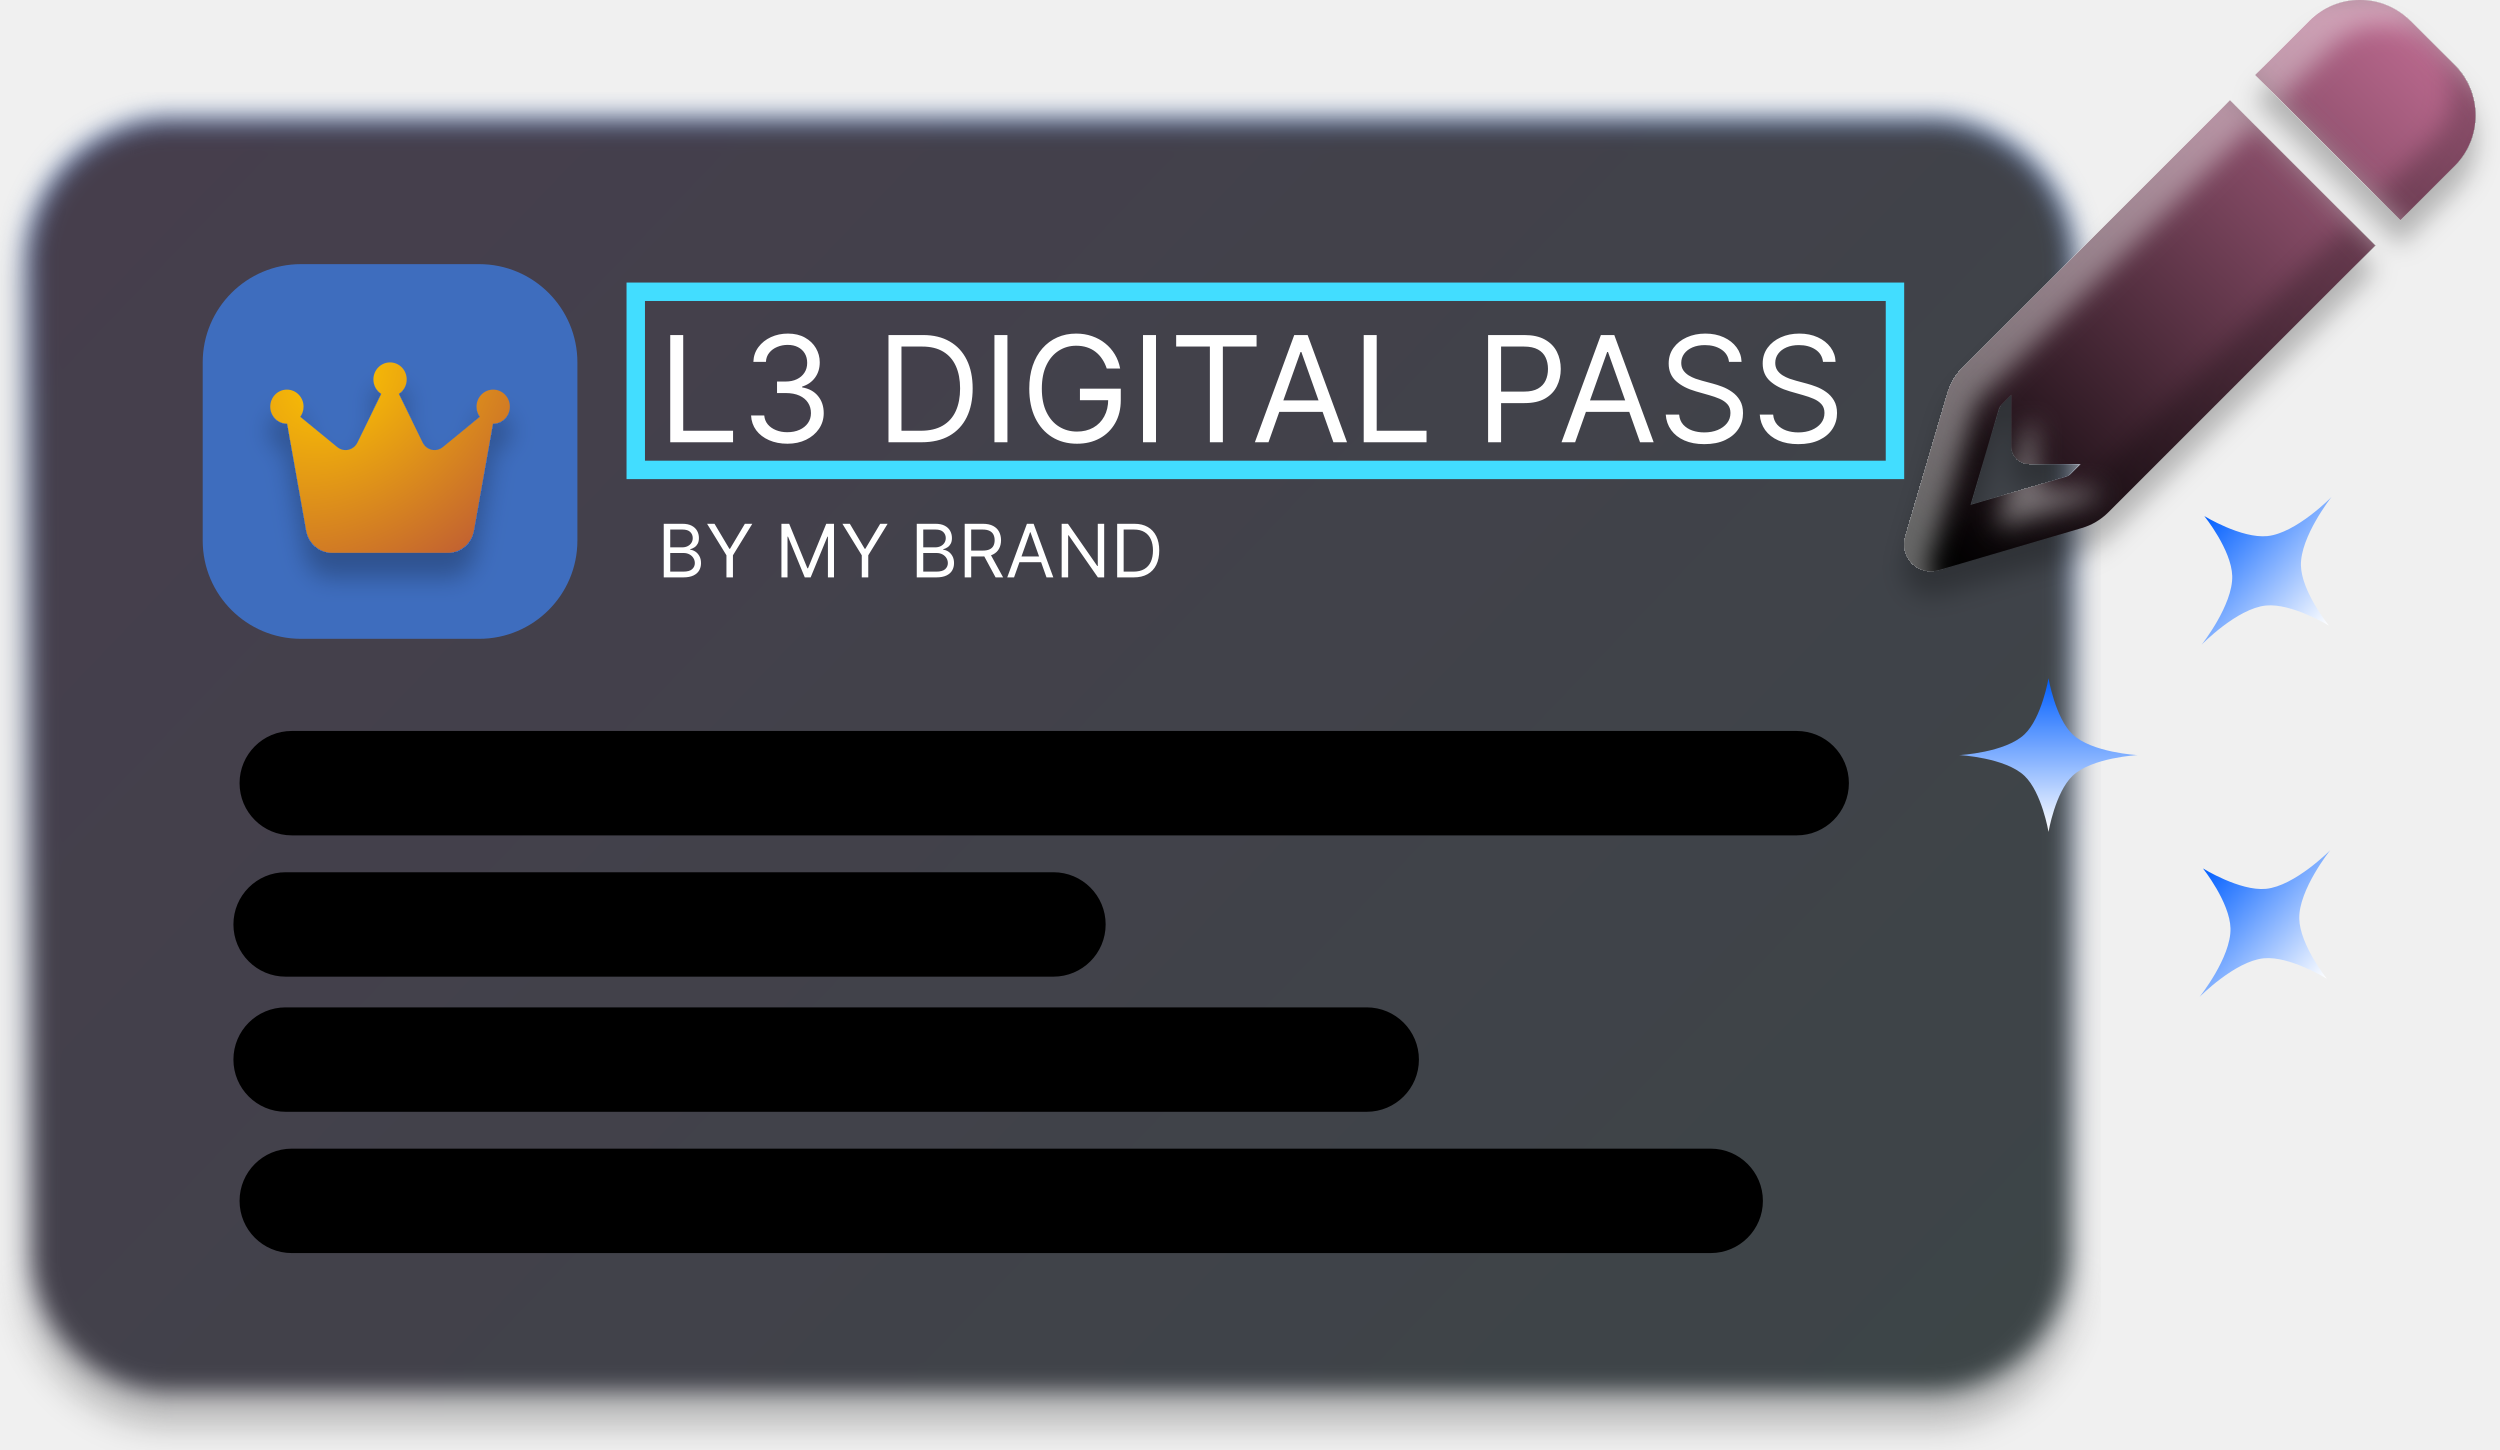
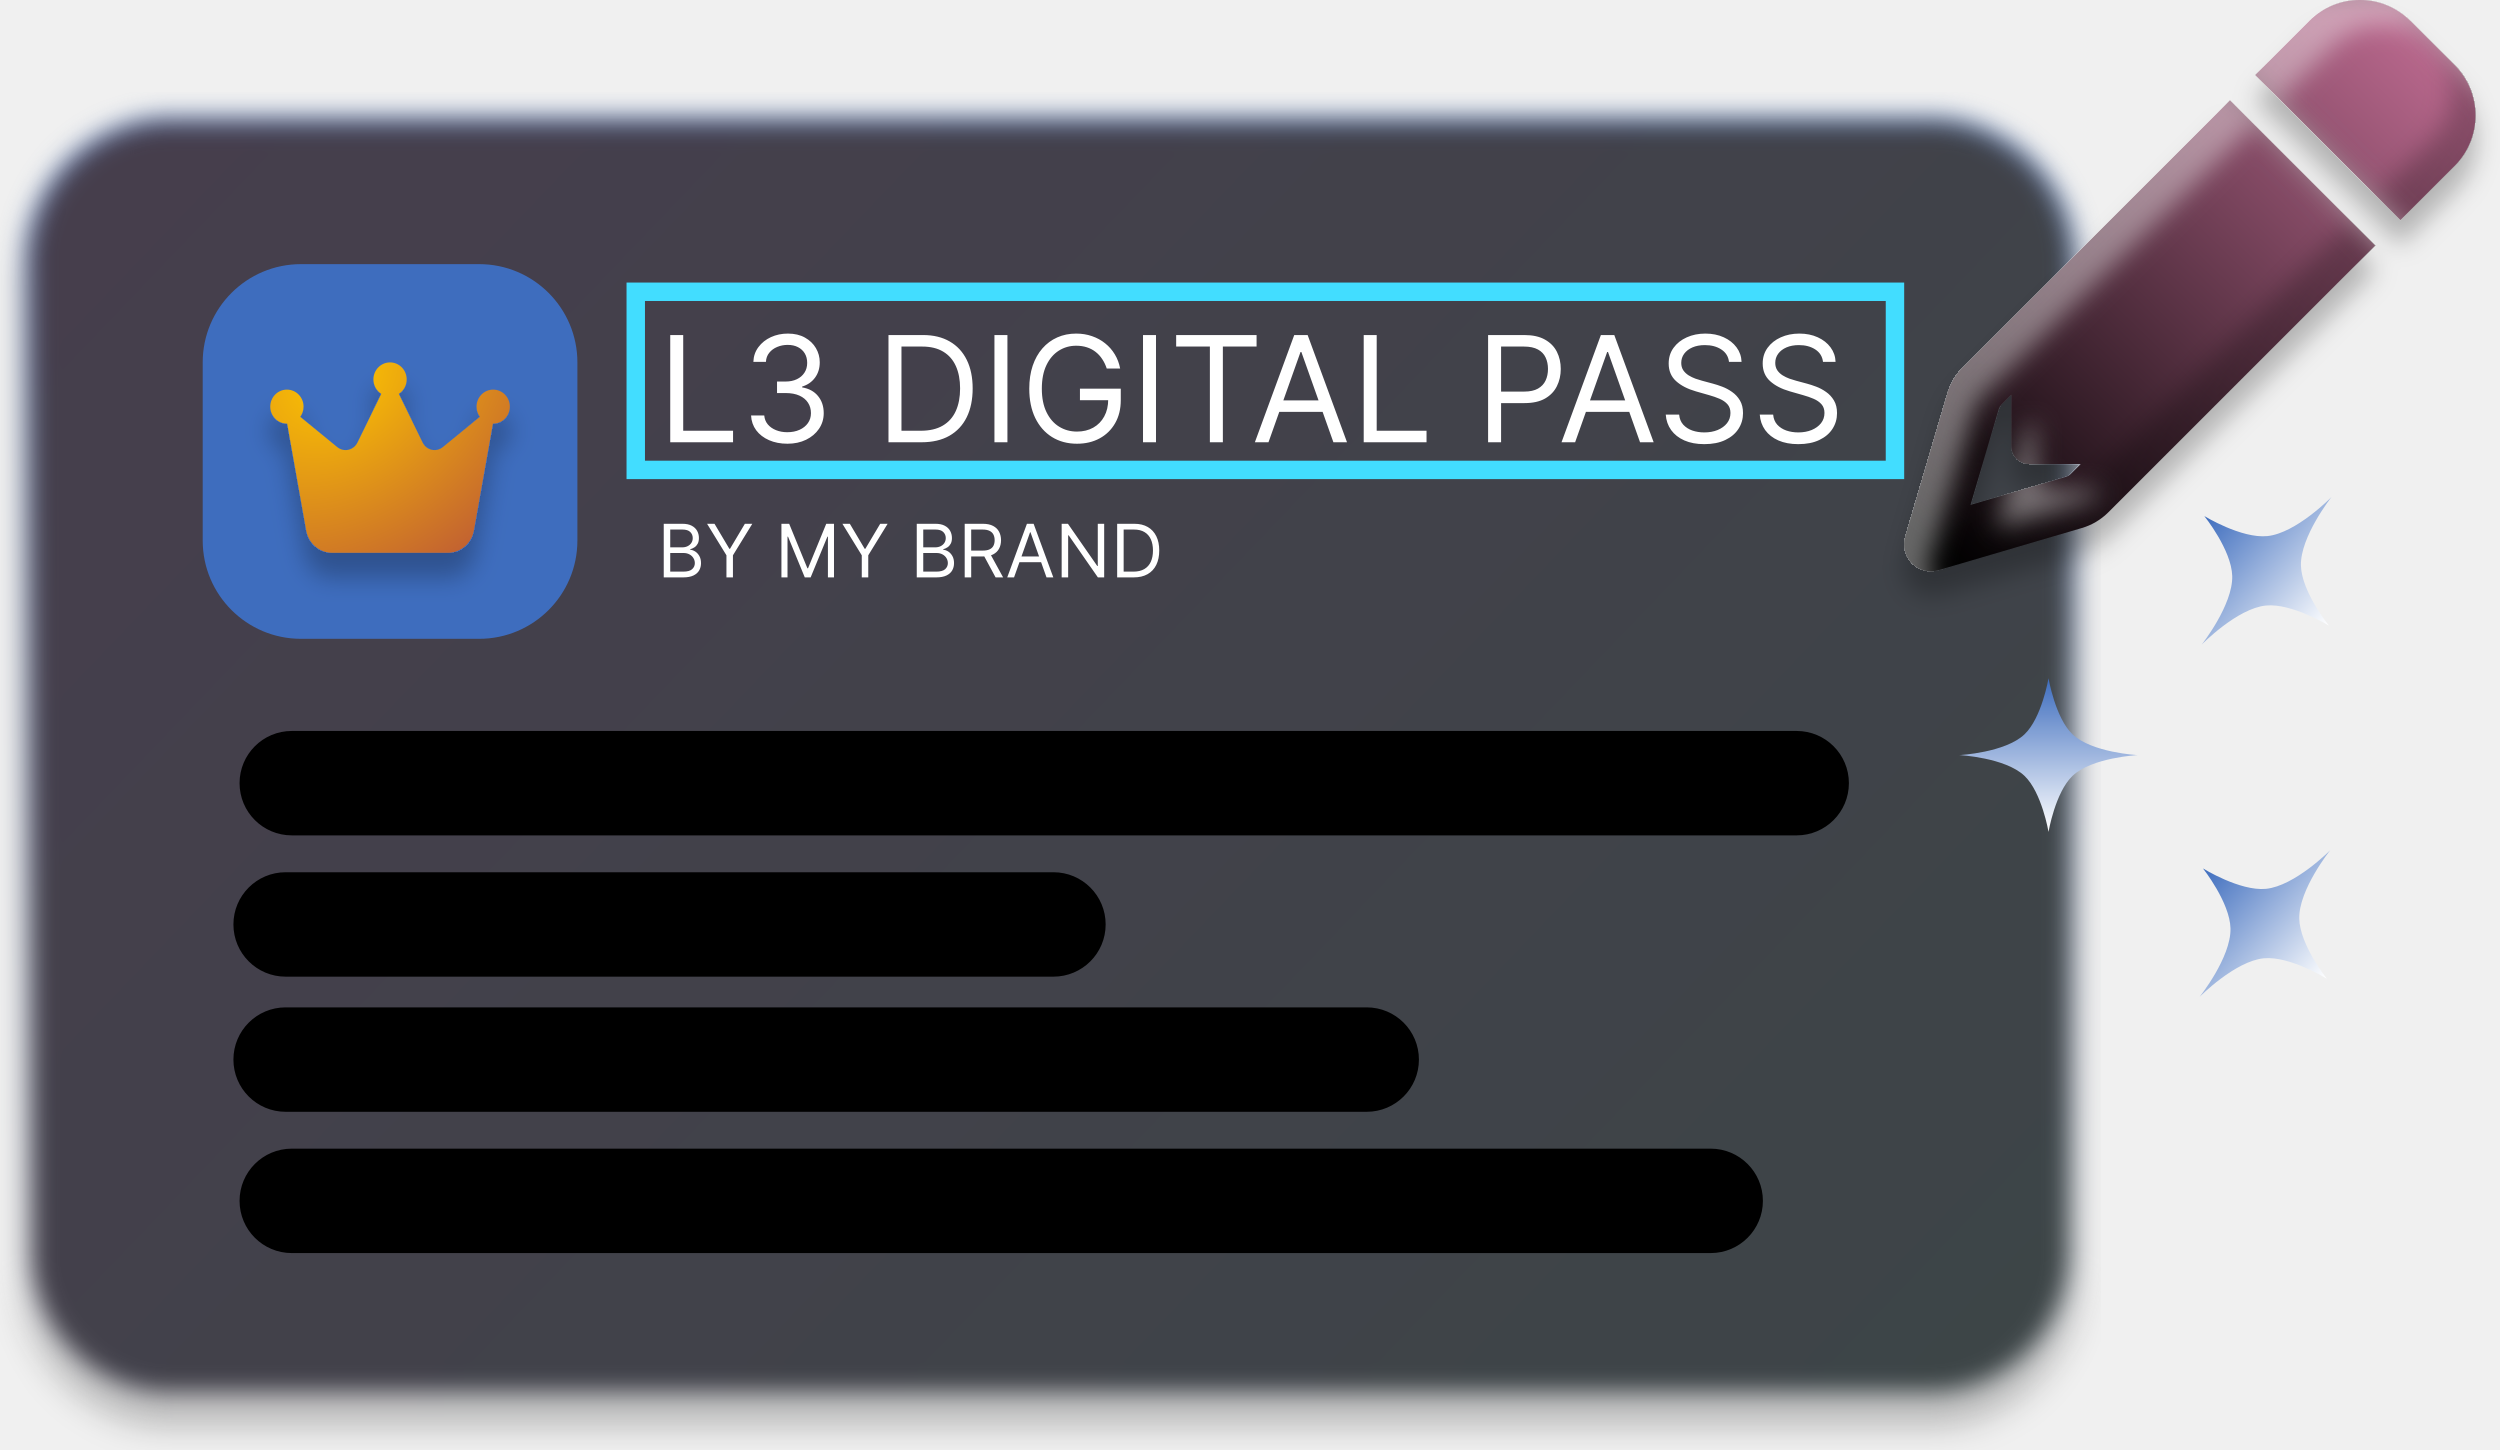
<svg xmlns="http://www.w3.org/2000/svg" width="407" height="236" viewBox="0 0 407 236" fill="none">
  <g filter="url(#filter0_df_160_15)">
    <rect x="4" y="19" width="334" height="209" rx="24" fill="url(#paint0_linear_160_15)" fill-opacity="0.75" shape-rendering="crispEdges" />
    <rect x="4.5" y="19.5" width="333" height="208" rx="23.5" stroke="url(#paint1_linear_160_15)" shape-rendering="crispEdges" />
  </g>
  <rect x="39.5" y="119.5" width="261" height="16" rx="8" fill="black" stroke="black" />
  <rect x="38.5" y="142.5" width="141" height="16" rx="8" fill="black" stroke="black" />
  <rect x="38.5" y="164.5" width="192" height="16" rx="8" fill="black" stroke="black" />
  <rect x="39.5" y="187.5" width="247" height="16" rx="8" fill="black" stroke="black" />
  <path d="M109.114 72V54.545H111.227V70.125H119.341V72H109.114ZM128.205 72.239C127.08 72.239 126.077 72.046 125.196 71.659C124.321 71.273 123.625 70.736 123.108 70.048C122.597 69.355 122.318 68.551 122.273 67.636H124.42C124.466 68.199 124.659 68.685 125 69.094C125.341 69.497 125.787 69.81 126.338 70.031C126.889 70.253 127.5 70.364 128.17 70.364C128.92 70.364 129.585 70.233 130.165 69.972C130.744 69.71 131.199 69.347 131.528 68.881C131.858 68.415 132.023 67.875 132.023 67.261C132.023 66.619 131.864 66.054 131.545 65.565C131.227 65.071 130.761 64.685 130.148 64.406C129.534 64.128 128.784 63.989 127.898 63.989H126.5V62.114H127.898C128.591 62.114 129.199 61.989 129.722 61.739C130.25 61.489 130.662 61.136 130.957 60.682C131.259 60.227 131.409 59.693 131.409 59.08C131.409 58.489 131.278 57.974 131.017 57.537C130.756 57.099 130.386 56.758 129.909 56.514C129.438 56.27 128.881 56.148 128.239 56.148C127.636 56.148 127.068 56.258 126.534 56.48C126.006 56.696 125.574 57.011 125.239 57.426C124.903 57.835 124.722 58.33 124.693 58.909H122.648C122.682 57.994 122.957 57.193 123.474 56.506C123.991 55.812 124.668 55.273 125.503 54.886C126.344 54.5 127.267 54.307 128.273 54.307C129.352 54.307 130.278 54.526 131.051 54.963C131.824 55.395 132.418 55.966 132.832 56.676C133.247 57.386 133.455 58.153 133.455 58.977C133.455 59.96 133.196 60.798 132.679 61.492C132.168 62.185 131.472 62.665 130.591 62.932V63.068C131.693 63.25 132.554 63.719 133.173 64.474C133.793 65.224 134.102 66.153 134.102 67.261C134.102 68.21 133.844 69.062 133.327 69.818C132.815 70.568 132.116 71.159 131.23 71.591C130.344 72.023 129.335 72.239 128.205 72.239ZM150.031 72H144.645V54.545H150.27C151.963 54.545 153.412 54.895 154.616 55.594C155.821 56.287 156.744 57.284 157.386 58.585C158.028 59.881 158.349 61.432 158.349 63.239C158.349 65.057 158.026 66.622 157.378 67.935C156.73 69.242 155.787 70.247 154.548 70.952C153.31 71.651 151.804 72 150.031 72ZM146.759 70.125H149.895C151.338 70.125 152.534 69.847 153.483 69.29C154.432 68.733 155.139 67.94 155.605 66.912C156.071 65.883 156.304 64.659 156.304 63.239C156.304 61.83 156.074 60.617 155.614 59.599C155.153 58.577 154.466 57.793 153.551 57.247C152.636 56.696 151.497 56.42 150.134 56.42H146.759V70.125ZM164.009 54.545V72H161.895V54.545H164.009ZM180.178 60C179.991 59.426 179.744 58.912 179.437 58.457C179.136 57.997 178.775 57.605 178.354 57.281C177.94 56.957 177.468 56.71 176.94 56.54C176.411 56.369 175.832 56.284 175.201 56.284C174.167 56.284 173.227 56.551 172.38 57.085C171.533 57.619 170.86 58.406 170.36 59.446C169.86 60.486 169.61 61.761 169.61 63.273C169.61 64.784 169.863 66.06 170.369 67.099C170.874 68.139 171.559 68.926 172.423 69.46C173.286 69.994 174.258 70.261 175.337 70.261C176.337 70.261 177.218 70.048 177.979 69.622C178.746 69.19 179.343 68.582 179.769 67.798C180.201 67.008 180.417 66.079 180.417 65.011L181.065 65.148H175.815V63.273H182.462V65.148C182.462 66.585 182.156 67.835 181.542 68.898C180.934 69.96 180.093 70.784 179.019 71.369C177.951 71.949 176.724 72.239 175.337 72.239C173.792 72.239 172.434 71.875 171.263 71.148C170.099 70.421 169.19 69.386 168.536 68.046C167.888 66.704 167.565 65.114 167.565 63.273C167.565 61.892 167.749 60.651 168.119 59.548C168.494 58.44 169.022 57.497 169.704 56.719C170.386 55.94 171.192 55.344 172.124 54.929C173.056 54.514 174.082 54.307 175.201 54.307C176.121 54.307 176.979 54.446 177.775 54.724C178.576 54.997 179.289 55.386 179.914 55.892C180.545 56.392 181.07 56.992 181.491 57.69C181.911 58.383 182.201 59.153 182.36 60H180.178ZM188.196 54.545V72H186.082V54.545H188.196ZM191.479 56.42V54.545H204.57V56.42H199.082V72H196.968V56.42H191.479ZM206.509 72H204.293L210.702 54.545H212.884L219.293 72H217.077L211.862 57.307H211.725L206.509 72ZM207.327 65.182H216.259V67.057H207.327V65.182ZM222.012 72V54.545H224.126V70.125H232.239V72H222.012ZM242.262 72V54.545H248.16C249.529 54.545 250.648 54.793 251.518 55.287C252.393 55.776 253.04 56.438 253.461 57.273C253.881 58.108 254.092 59.04 254.092 60.068C254.092 61.097 253.881 62.031 253.461 62.872C253.046 63.713 252.404 64.383 251.535 64.883C250.665 65.378 249.552 65.625 248.194 65.625H243.967V63.75H248.126C249.063 63.75 249.816 63.588 250.384 63.264C250.952 62.94 251.364 62.503 251.62 61.952C251.881 61.395 252.012 60.767 252.012 60.068C252.012 59.369 251.881 58.744 251.62 58.193C251.364 57.642 250.95 57.21 250.376 56.898C249.802 56.58 249.04 56.42 248.092 56.42H244.376V72H242.262ZM256.431 72H254.215L260.624 54.545H262.806L269.215 72H266.999L261.783 57.307H261.647L256.431 72ZM257.249 65.182H266.181V67.057H257.249V65.182ZM281.479 58.909C281.377 58.045 280.962 57.375 280.235 56.898C279.508 56.42 278.616 56.182 277.559 56.182C276.786 56.182 276.11 56.307 275.531 56.557C274.957 56.807 274.508 57.151 274.184 57.588C273.866 58.026 273.707 58.523 273.707 59.08C273.707 59.545 273.817 59.946 274.039 60.281C274.266 60.611 274.556 60.886 274.908 61.108C275.261 61.324 275.63 61.503 276.016 61.645C276.403 61.781 276.758 61.892 277.082 61.977L278.854 62.455C279.309 62.574 279.815 62.739 280.371 62.949C280.934 63.159 281.471 63.446 281.982 63.81C282.499 64.168 282.925 64.628 283.261 65.19C283.596 65.753 283.763 66.443 283.763 67.261C283.763 68.204 283.516 69.057 283.022 69.818C282.533 70.579 281.817 71.185 280.874 71.633C279.937 72.082 278.798 72.307 277.457 72.307C276.207 72.307 275.124 72.105 274.21 71.702C273.3 71.298 272.585 70.736 272.062 70.014C271.545 69.293 271.252 68.454 271.184 67.5H273.366C273.423 68.159 273.644 68.704 274.031 69.136C274.423 69.562 274.917 69.881 275.513 70.091C276.116 70.296 276.763 70.398 277.457 70.398C278.263 70.398 278.988 70.267 279.63 70.006C280.272 69.739 280.781 69.369 281.156 68.898C281.531 68.421 281.718 67.864 281.718 67.227C281.718 66.648 281.556 66.176 281.232 65.812C280.908 65.449 280.482 65.153 279.954 64.926C279.425 64.699 278.854 64.5 278.241 64.329L276.093 63.716C274.729 63.324 273.65 62.764 272.854 62.037C272.059 61.31 271.661 60.358 271.661 59.182C271.661 58.205 271.925 57.352 272.454 56.625C272.988 55.892 273.704 55.324 274.602 54.92C275.505 54.511 276.513 54.307 277.627 54.307C278.752 54.307 279.752 54.508 280.627 54.912C281.502 55.31 282.195 55.855 282.707 56.548C283.224 57.242 283.496 58.028 283.525 58.909H281.479ZM296.784 58.909C296.682 58.045 296.267 57.375 295.54 56.898C294.813 56.42 293.92 56.182 292.864 56.182C292.091 56.182 291.415 56.307 290.835 56.557C290.261 56.807 289.813 57.151 289.489 57.588C289.17 58.026 289.011 58.523 289.011 59.08C289.011 59.545 289.122 59.946 289.344 60.281C289.571 60.611 289.861 60.886 290.213 61.108C290.565 61.324 290.935 61.503 291.321 61.645C291.707 61.781 292.062 61.892 292.386 61.977L294.159 62.455C294.614 62.574 295.119 62.739 295.676 62.949C296.239 63.159 296.776 63.446 297.287 63.81C297.804 64.168 298.23 64.628 298.565 65.19C298.901 65.753 299.068 66.443 299.068 67.261C299.068 68.204 298.821 69.057 298.327 69.818C297.838 70.579 297.122 71.185 296.179 71.633C295.241 72.082 294.102 72.307 292.761 72.307C291.511 72.307 290.429 72.105 289.514 71.702C288.605 71.298 287.889 70.736 287.366 70.014C286.849 69.293 286.557 68.454 286.489 67.5H288.67C288.727 68.159 288.949 68.704 289.335 69.136C289.727 69.562 290.222 69.881 290.818 70.091C291.42 70.296 292.068 70.398 292.761 70.398C293.568 70.398 294.293 70.267 294.935 70.006C295.577 69.739 296.085 69.369 296.46 68.898C296.835 68.421 297.023 67.864 297.023 67.227C297.023 66.648 296.861 66.176 296.537 65.812C296.213 65.449 295.787 65.153 295.259 64.926C294.73 64.699 294.159 64.5 293.545 64.329L291.398 63.716C290.034 63.324 288.955 62.764 288.159 62.037C287.364 61.31 286.966 60.358 286.966 59.182C286.966 58.205 287.23 57.352 287.759 56.625C288.293 55.892 289.009 55.324 289.906 54.92C290.81 54.511 291.818 54.307 292.932 54.307C294.057 54.307 295.057 54.508 295.932 54.912C296.807 55.31 297.5 55.855 298.011 56.548C298.528 57.242 298.801 58.028 298.83 58.909H296.784Z" fill="white" />
  <rect x="33" y="43" width="61" height="61" rx="16" fill="#3E6DBE" />
  <g filter="url(#filter1_d_160_15)">
    <path d="M64.922 64.121C65.694 63.636 66.208 62.757 66.208 61.768C66.208 60.239 64.996 59 63.5 59C62.004 59 60.792 60.239 60.792 61.768C60.792 62.764 61.306 63.636 62.078 64.121L58.198 72.05C57.582 73.31 55.984 73.67 54.908 72.791L48.875 67.857C49.214 67.394 49.417 66.819 49.417 66.196C49.417 64.667 48.205 63.429 46.708 63.429C45.212 63.429 44 64.667 44 66.196C44 67.726 45.212 68.964 46.708 68.964C46.722 68.964 46.742 68.964 46.756 68.964L49.85 86.36C50.222 88.464 52.017 90 54.116 90H72.884C74.977 90 76.771 88.471 77.15 86.36L80.244 68.964C80.258 68.964 80.278 68.964 80.292 68.964C81.788 68.964 83 67.726 83 66.196C83 64.667 81.788 63.429 80.292 63.429C78.795 63.429 77.583 64.667 77.583 66.196C77.583 66.819 77.787 67.394 78.125 67.857L72.092 72.791C71.016 73.67 69.418 73.31 68.802 72.05L64.922 64.121Z" fill="url(#paint2_radial_160_15)" />
  </g>
  <path d="M108.057 94V85.273H111.108C111.716 85.273 112.217 85.378 112.612 85.588C113.007 85.796 113.301 86.075 113.494 86.428C113.688 86.777 113.784 87.165 113.784 87.591C113.784 87.966 113.717 88.276 113.584 88.52C113.453 88.764 113.28 88.957 113.064 89.099C112.851 89.242 112.619 89.347 112.369 89.415V89.5C112.636 89.517 112.905 89.611 113.175 89.781C113.445 89.952 113.67 90.196 113.852 90.514C114.034 90.832 114.125 91.222 114.125 91.682C114.125 92.119 114.026 92.513 113.827 92.862C113.628 93.212 113.314 93.489 112.885 93.693C112.456 93.898 111.898 94 111.21 94H108.057ZM109.114 93.062H111.21C111.901 93.062 112.391 92.929 112.68 92.662C112.973 92.392 113.119 92.065 113.119 91.682C113.119 91.386 113.044 91.114 112.893 90.864C112.743 90.611 112.528 90.409 112.25 90.258C111.972 90.105 111.642 90.028 111.261 90.028H109.114V93.062ZM109.114 89.108H111.074C111.392 89.108 111.679 89.046 111.935 88.921C112.193 88.796 112.398 88.619 112.548 88.392C112.702 88.165 112.778 87.898 112.778 87.591C112.778 87.207 112.645 86.882 112.378 86.615C112.111 86.345 111.688 86.21 111.108 86.21H109.114V89.108ZM115.112 85.273H116.322L118.742 89.347H118.844L121.265 85.273H122.475L119.322 90.403V94H118.265V90.403L115.112 85.273ZM127.217 85.273H128.478L131.444 92.517H131.547L134.512 85.273H135.774V94H134.785V87.369H134.7L131.973 94H131.018L128.291 87.369H128.206V94H127.217V85.273ZM137.143 85.273H138.353L140.773 89.347H140.876L143.296 85.273H144.506L141.353 90.403V94H140.296V90.403L137.143 85.273ZM149.248 94V85.273H152.299C152.907 85.273 153.409 85.378 153.804 85.588C154.199 85.796 154.493 86.075 154.686 86.428C154.879 86.777 154.975 87.165 154.975 87.591C154.975 87.966 154.909 88.276 154.775 88.52C154.645 88.764 154.471 88.957 154.255 89.099C154.042 89.242 153.811 89.347 153.561 89.415V89.5C153.828 89.517 154.096 89.611 154.366 89.781C154.636 89.952 154.862 90.196 155.044 90.514C155.225 90.832 155.316 91.222 155.316 91.682C155.316 92.119 155.217 92.513 155.018 92.862C154.819 93.212 154.505 93.489 154.076 93.693C153.647 93.898 153.089 94 152.402 94H149.248ZM150.305 93.062H152.402C153.092 93.062 153.582 92.929 153.872 92.662C154.164 92.392 154.311 92.065 154.311 91.682C154.311 91.386 154.235 91.114 154.085 90.864C153.934 90.611 153.72 90.409 153.441 90.258C153.163 90.105 152.833 90.028 152.453 90.028H150.305V93.062ZM150.305 89.108H152.265C152.583 89.108 152.87 89.046 153.126 88.921C153.385 88.796 153.589 88.619 153.74 88.392C153.893 88.165 153.97 87.898 153.97 87.591C153.97 87.207 153.836 86.882 153.569 86.615C153.302 86.345 152.879 86.21 152.299 86.21H150.305V89.108ZM157.053 94V85.273H160.002C160.684 85.273 161.243 85.389 161.681 85.622C162.118 85.852 162.442 86.169 162.652 86.572C162.863 86.976 162.968 87.435 162.968 87.949C162.968 88.463 162.863 88.919 162.652 89.317C162.442 89.715 162.12 90.027 161.685 90.254C161.25 90.479 160.695 90.591 160.019 90.591H157.632V89.636H159.985C160.451 89.636 160.826 89.568 161.11 89.432C161.397 89.296 161.604 89.102 161.732 88.852C161.863 88.599 161.928 88.298 161.928 87.949C161.928 87.599 161.863 87.294 161.732 87.033C161.601 86.771 161.392 86.57 161.105 86.428C160.819 86.283 160.439 86.21 159.968 86.21H158.11V94H157.053ZM161.161 90.079L163.309 94H162.081L159.968 90.079H161.161ZM165.087 94H163.979L167.183 85.273H168.274L171.479 94H170.371L167.763 86.653H167.695L165.087 94ZM165.496 90.591H169.962V91.528H165.496V90.591ZM179.759 85.273V94H178.736L173.98 87.148H173.895V94H172.838V85.273H173.861L178.634 92.142H178.719V85.273H179.759ZM184.566 94H181.873V85.273H184.686C185.532 85.273 186.257 85.447 186.859 85.797C187.461 86.144 187.923 86.642 188.244 87.293C188.565 87.94 188.725 88.716 188.725 89.619C188.725 90.528 188.564 91.311 188.24 91.967C187.916 92.621 187.444 93.124 186.825 93.476C186.206 93.825 185.453 94 184.566 94ZM182.93 93.062H184.498C185.22 93.062 185.818 92.923 186.292 92.645C186.767 92.367 187.12 91.97 187.353 91.456C187.586 90.942 187.703 90.329 187.703 89.619C187.703 88.915 187.588 88.308 187.358 87.8C187.127 87.288 186.784 86.896 186.326 86.624C185.869 86.348 185.299 86.21 184.618 86.21H182.93V93.062Z" fill="white" />
  <rect x="103.5" y="47.5" width="205" height="29" stroke="#42DDFF" stroke-width="3" />
  <g filter="url(#filter2_dii_160_15)">
    <path d="M386.679 39.959L384.625 42.014L380.515 46.123L343.237 83.4C342.037 84.601 340.545 85.492 338.909 85.964L315.596 92.82C314.069 93.274 312.414 92.856 311.287 91.71C310.159 90.565 309.723 88.947 310.177 87.401L317.033 64.107C317.506 62.471 318.397 60.98 319.597 59.78L356.875 22.503L360.985 18.393L363.04 16.338L369.204 22.503L380.497 33.795L386.661 39.959H386.679ZM327.453 64.253L325.762 65.944C325.598 66.108 325.471 66.326 325.398 66.562L320.797 82.2L336.436 77.6C336.672 77.527 336.89 77.4 337.054 77.236L338.745 75.545H330.362C328.762 75.545 327.453 74.236 327.453 72.636V64.253ZM392.426 3.409L399.59 10.574C404.137 15.12 404.137 22.484 399.59 27.03L396.954 29.667L392.844 33.777L390.789 35.831L384.625 29.667L373.332 18.375L367.149 12.21L369.204 10.156L373.314 6.046L375.951 3.409C380.497 -1.136 387.861 -1.136 392.408 3.409H392.426Z" fill="url(#paint3_linear_160_15)" />
  </g>
  <path d="M333.5 110.43C333.5 110.43 334.597 116.875 337.416 119.554C340.551 122.533 348 122.93 348 122.93C348 122.93 340.551 123.327 337.416 126.306C334.597 128.985 333.5 135.43 333.5 135.43C333.5 135.43 332.403 128.985 329.584 126.306C326.449 123.327 319 122.93 319 122.93C319 122.93 326.449 122.533 329.584 119.554C332.403 116.875 333.5 110.43 333.5 110.43Z" fill="url(#paint4_linear_160_15)" />
  <path d="M358.863 84.014C358.863 84.014 364.889 87.702 369.116 87.277C373.817 86.805 379.567 80.916 379.567 80.916C379.567 80.916 374.461 87.371 374.592 92.093C374.71 96.34 379.136 101.846 379.136 101.846C379.136 101.846 373.111 98.158 368.884 98.583C364.183 99.055 358.432 104.944 358.432 104.944C358.432 104.944 363.539 98.489 363.408 93.766C363.29 89.52 358.863 84.014 358.863 84.014Z" fill="url(#paint5_linear_160_15)" />
  <path d="M358.642 141.378C358.642 141.378 364.645 145.103 368.874 144.705C373.578 144.261 379.365 138.409 379.365 138.409C379.365 138.409 374.218 144.832 374.32 149.555C374.411 153.802 378.804 159.336 378.804 159.336C378.804 159.336 372.801 155.61 368.571 156.009C363.868 156.452 358.081 162.304 358.081 162.304C358.081 162.304 363.228 155.882 363.126 151.159C363.034 146.911 358.642 141.378 358.642 141.378Z" fill="url(#paint6_linear_160_15)" />
  <defs>
    <filter id="filter0_df_160_15" x="0" y="15" width="342" height="221" filterUnits="userSpaceOnUse" color-interpolation-filters="sRGB">
      <feFlood flood-opacity="0" result="BackgroundImageFix" />
      <feColorMatrix in="SourceAlpha" type="matrix" values="0 0 0 0 0 0 0 0 0 0 0 0 0 0 0 0 0 0 127 0" result="hardAlpha" />
      <feOffset dy="4" />
      <feGaussianBlur stdDeviation="2" />
      <feComposite in2="hardAlpha" operator="out" />
      <feColorMatrix type="matrix" values="0 0 0 0 0 0 0 0 0 0 0 0 0 0 0 0 0 0 0.25 0" />
      <feBlend mode="normal" in2="BackgroundImageFix" result="effect1_dropShadow_160_15" />
      <feBlend mode="normal" in="SourceGraphic" in2="effect1_dropShadow_160_15" result="shape" />
      <feGaussianBlur stdDeviation="2" result="effect2_foregroundBlur_160_15" />
    </filter>
    <filter id="filter1_d_160_15" x="40" y="59" width="47" height="39" filterUnits="userSpaceOnUse" color-interpolation-filters="sRGB">
      <feFlood flood-opacity="0" result="BackgroundImageFix" />
      <feColorMatrix in="SourceAlpha" type="matrix" values="0 0 0 0 0 0 0 0 0 0 0 0 0 0 0 0 0 0 127 0" result="hardAlpha" />
      <feOffset dy="4" />
      <feGaussianBlur stdDeviation="2" />
      <feComposite in2="hardAlpha" operator="out" />
      <feColorMatrix type="matrix" values="0 0 0 0 0 0 0 0 0 0 0 0 0 0 0 0 0 0 0.25 0" />
      <feBlend mode="normal" in2="BackgroundImageFix" result="effect1_dropShadow_160_15" />
      <feBlend mode="normal" in="SourceGraphic" in2="effect1_dropShadow_160_15" result="shape" />
    </filter>
    <filter id="filter2_dii_160_15" x="306" y="-4" width="101" height="105" filterUnits="userSpaceOnUse" color-interpolation-filters="sRGB">
      <feFlood flood-opacity="0" result="BackgroundImageFix" />
      <feColorMatrix in="SourceAlpha" type="matrix" values="0 0 0 0 0 0 0 0 0 0 0 0 0 0 0 0 0 0 127 0" result="hardAlpha" />
      <feOffset dy="4" />
      <feGaussianBlur stdDeviation="2" />
      <feComposite in2="hardAlpha" operator="out" />
      <feColorMatrix type="matrix" values="0 0 0 0 0 0 0 0 0 0 0 0 0 0 0 0 0 0 0.25 0" />
      <feBlend mode="normal" in2="BackgroundImageFix" result="effect1_dropShadow_160_15" />
      <feBlend mode="normal" in="SourceGraphic" in2="effect1_dropShadow_160_15" result="shape" />
      <feColorMatrix in="SourceAlpha" type="matrix" values="0 0 0 0 0 0 0 0 0 0 0 0 0 0 0 0 0 0 127 0" result="hardAlpha" />
      <feOffset dx="-4" dy="-4" />
      <feGaussianBlur stdDeviation="2" />
      <feComposite in2="hardAlpha" operator="arithmetic" k2="-1" k3="1" />
      <feColorMatrix type="matrix" values="0 0 0 0 0 0 0 0 0 0 0 0 0 0 0 0 0 0 0.25 0" />
      <feBlend mode="normal" in2="shape" result="effect2_innerShadow_160_15" />
      <feColorMatrix in="SourceAlpha" type="matrix" values="0 0 0 0 0 0 0 0 0 0 0 0 0 0 0 0 0 0 127 0" result="hardAlpha" />
      <feOffset dx="4" dy="4" />
      <feGaussianBlur stdDeviation="2" />
      <feComposite in2="hardAlpha" operator="arithmetic" k2="-1" k3="1" />
      <feColorMatrix type="matrix" values="0 0 0 0 1 0 0 0 0 1 0 0 0 0 1 0 0 0 0.4 0" />
      <feBlend mode="normal" in2="effect2_innerShadow_160_15" result="effect3_innerShadow_160_15" />
    </filter>
    <linearGradient id="paint0_linear_160_15" x1="24.117" y1="26.426" x2="283.807" y2="275.232" gradientUnits="userSpaceOnUse">
      <stop stop-color="#0D0316" />
      <stop offset="1" stop-color="#010C0F" />
    </linearGradient>
    <linearGradient id="paint1_linear_160_15" x1="171" y1="19" x2="171" y2="228" gradientUnits="userSpaceOnUse">
      <stop stop-color="#3E6DBE" />
      <stop offset="1" stop-color="white" />
    </linearGradient>
    <radialGradient id="paint2_radial_160_15" cx="0" cy="0" r="1" gradientUnits="userSpaceOnUse" gradientTransform="translate(54.5 61) rotate(52.5946) scale(42.8019 53.8475)">
      <stop stop-color="#FDC500" />
      <stop offset="1" stop-color="#B64D3B" />
    </radialGradient>
    <linearGradient id="paint3_linear_160_15" x1="397" y1="6" x2="315" y2="90" gradientUnits="userSpaceOnUse">
      <stop stop-color="#BD6A90" />
      <stop offset="1" />
    </linearGradient>
    <linearGradient id="paint4_linear_160_15" x1="333.5" y1="110.43" x2="333.5" y2="135.43" gradientUnits="userSpaceOnUse">
-       <stop stop-color="#005EFF" />
+       <stop stop-color="#3E6DBE" />
      <stop offset="1" stop-color="white" />
    </linearGradient>
    <linearGradient id="paint5_linear_160_15" x1="358.863" y1="84.014" x2="379.136" y2="101.846" gradientUnits="userSpaceOnUse">
-       <stop stop-color="#005EFF" />
+       <stop stop-color="#3E6DBE" />
      <stop offset="1" stop-color="white" />
    </linearGradient>
    <linearGradient id="paint6_linear_160_15" x1="358.642" y1="141.378" x2="378.804" y2="159.336" gradientUnits="userSpaceOnUse">
-       <stop stop-color="#005EFF" />
+       <stop stop-color="#3E6DBE" />
      <stop offset="1" stop-color="white" />
    </linearGradient>
  </defs>
</svg>
